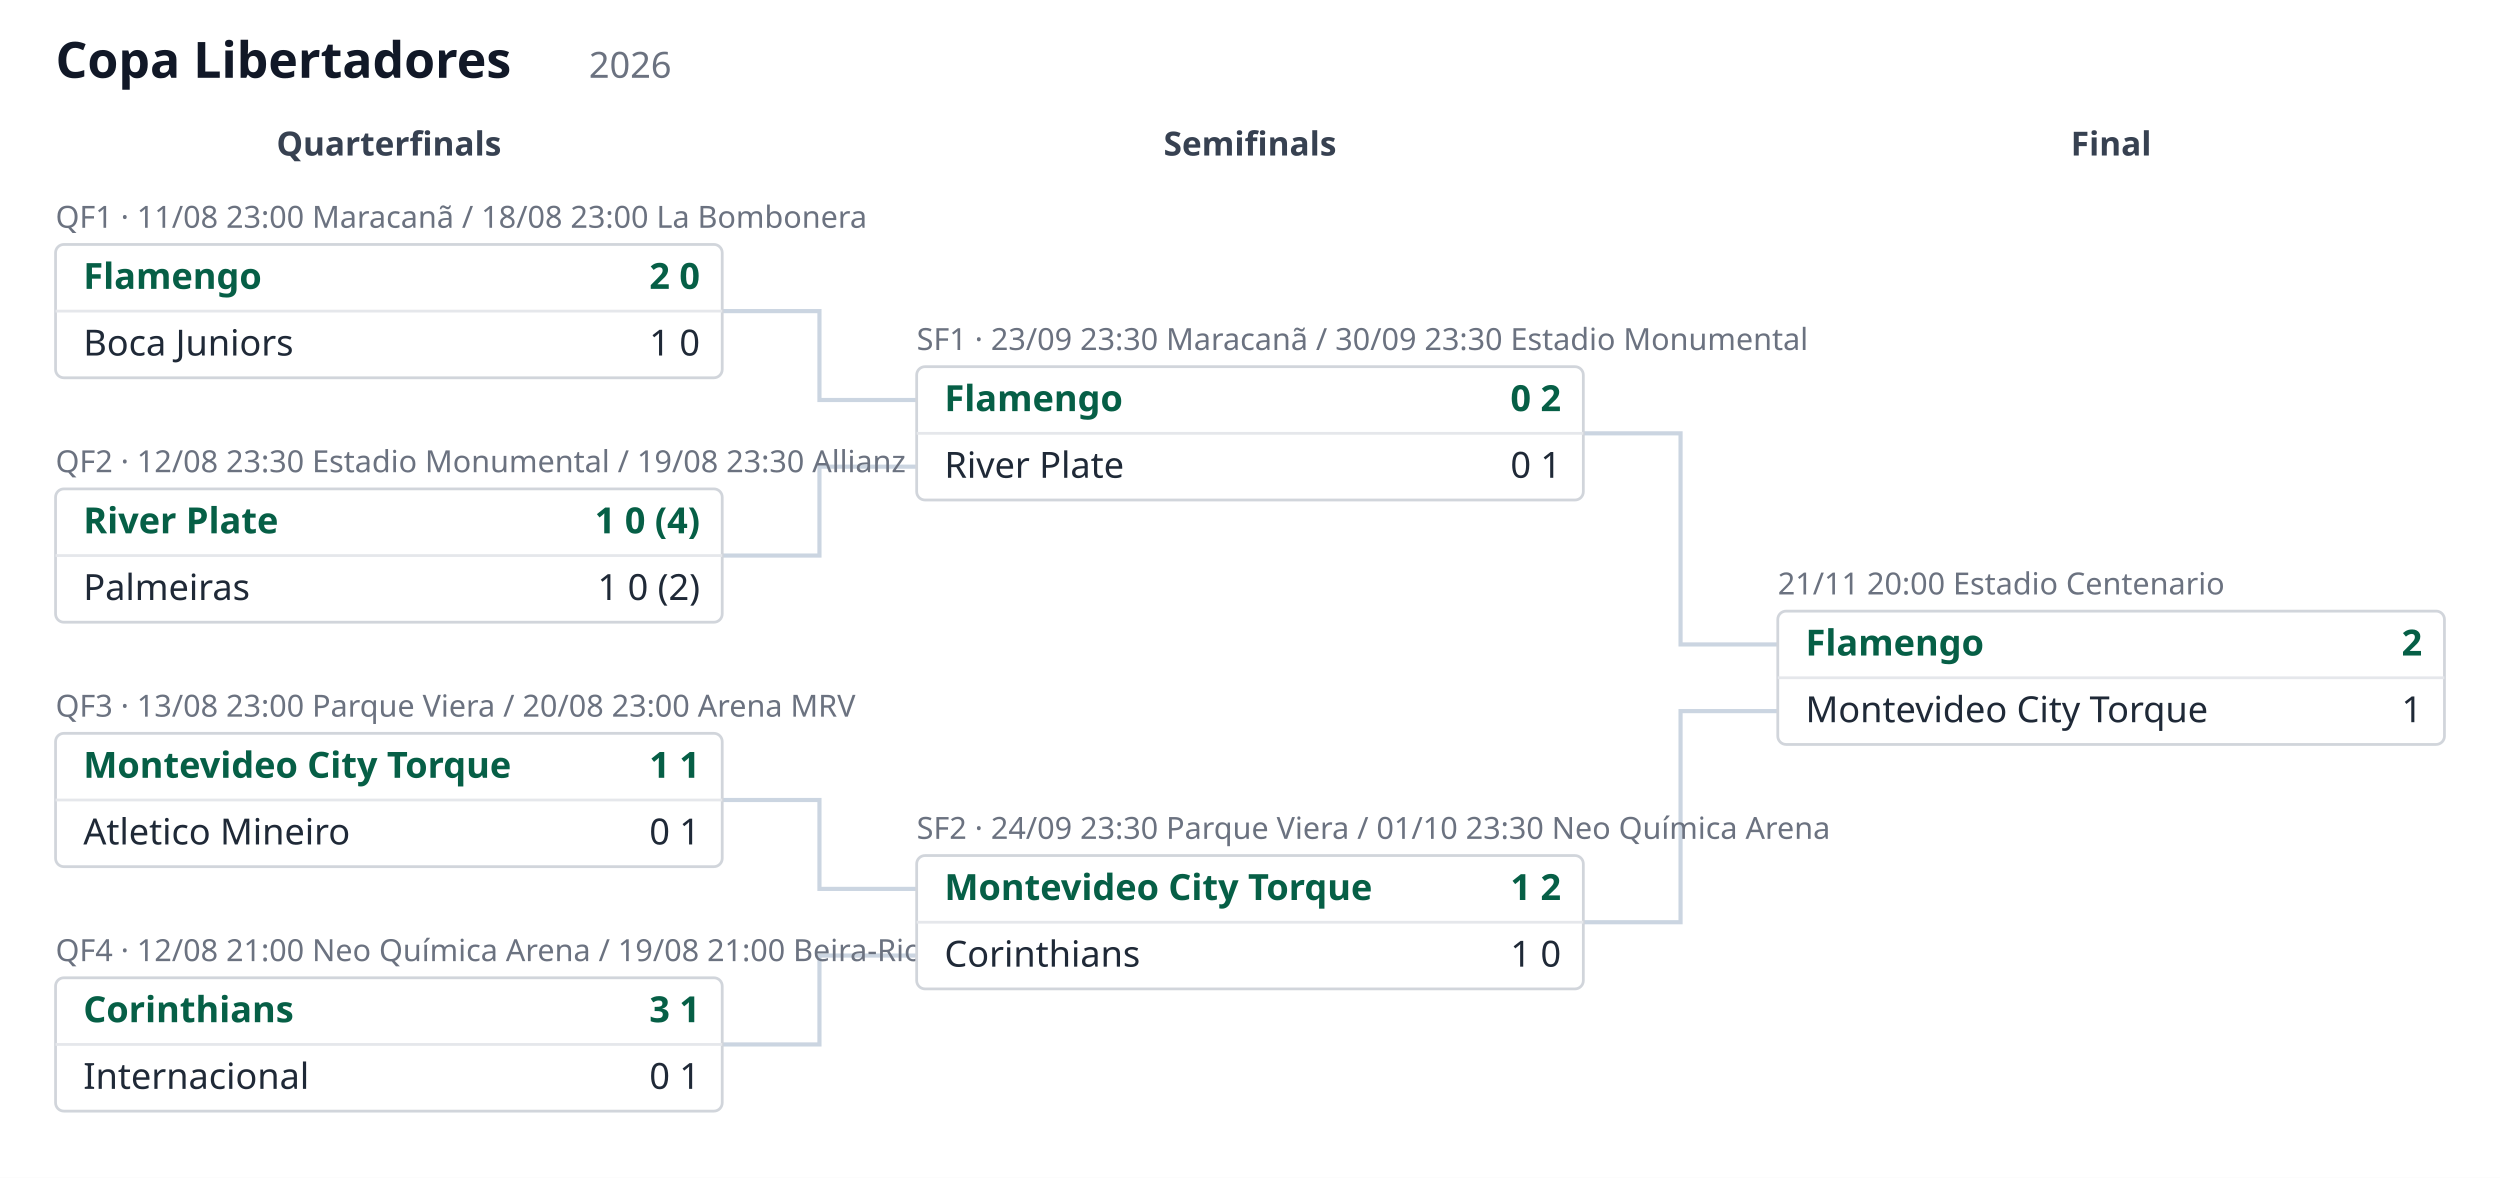
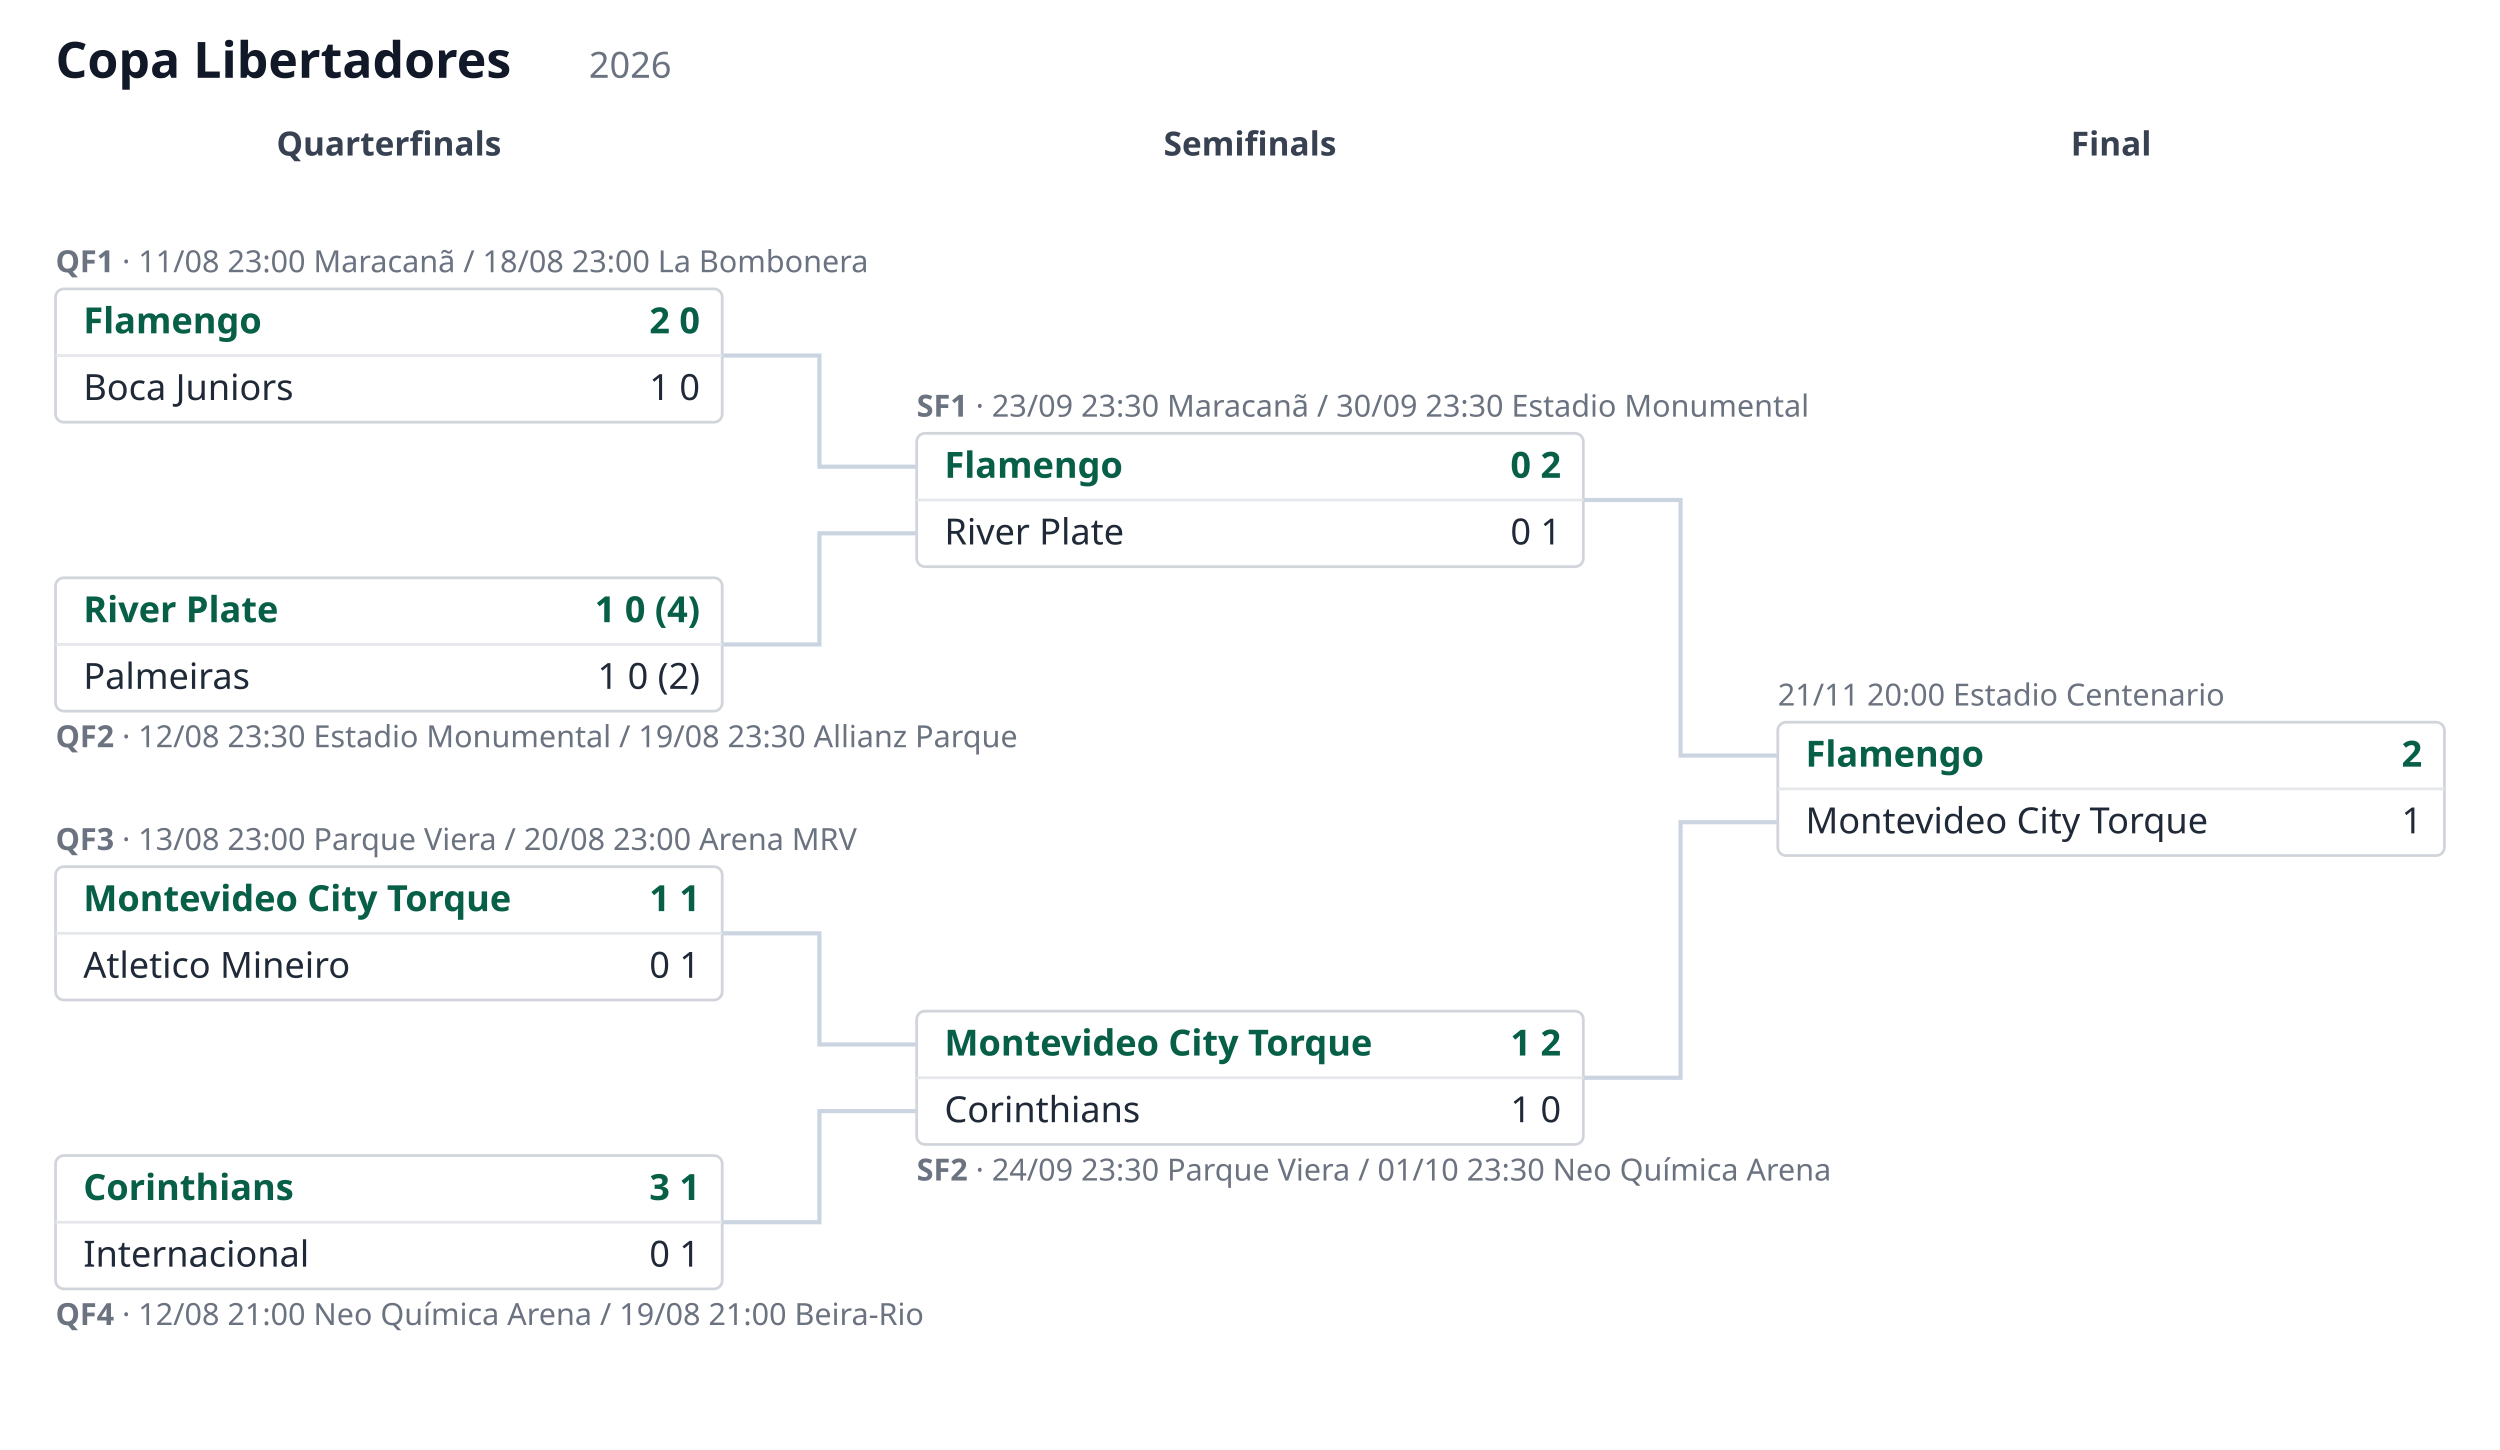
- <svg xmlns="http://www.w3.org/2000/svg" viewBox="0 0 900 424" width="900" height="424" font-family="sans-serif">
+ <svg xmlns="http://www.w3.org/2000/svg" viewBox="0 0 900 522" width="900" height="522" font-family="sans-serif">
  <style>
  .pd-bg { fill: #ffffff; }
  .pd-title { font: 600 18px sans-serif; fill: #111827; }
  .pd-season { font: 400 13px sans-serif; fill: #6b7280; }
  .pd-header { font: 600 12px sans-serif; fill: #374151; text-anchor: middle; }
  .pd-meta { font: 400 11px sans-serif; fill: #6b7280; }
+   .pd-meta-id { font-weight: 700; }
  .pd-box { fill: #ffffff; stroke: #d1d5db; stroke-width: 1; }
  .pd-divider { stroke: #e5e7eb; stroke-width: 1; }
  .pd-team { font: 400 13px sans-serif; fill: #1f2937; }
  .pd-score { font: 400 13px sans-serif; fill: #1f2937; text-anchor: end; }
  .pd-win .pd-team, .pd-win .pd-score { font-weight: 700; fill: #065f46; }
  .pd-crest-frame { fill: none; stroke: #d1d5db; stroke-width: 1; }
  .pd-link { fill: none; stroke: #cbd5e1; stroke-width: 1.5; }
  @media (prefers-color-scheme: dark) {
    .pd-bg { fill: #0f172a; }
    .pd-title { fill: #f8fafc; }
    .pd-season { fill: #94a3b8; }
    .pd-header { fill: #cbd5e1; }
    .pd-meta { fill: #94a3b8; }
    .pd-box { fill: #1e293b; stroke: #334155; }
    .pd-divider { stroke: #334155; }
    .pd-team { fill: #e5e7eb; }
    .pd-score { fill: #e5e7eb; }
    .pd-win .pd-team, .pd-win .pd-score { fill: #34d399; }
    .pd-crest-frame { stroke: #334155; }
    .pd-link { stroke: #475569; }
  }</style>
-   <rect class="pd-bg" width="900" height="424" />
+   <rect class="pd-bg" width="900" height="522" />
  <text class="pd-title" x="20" y="28">Copa Libertadores</text>
  <text class="pd-season" x="212" y="28">2026</text>
  <text class="pd-header" x="140" y="56">Quarterfinals</text>
  <text class="pd-header" x="450" y="56">Semifinals</text>
  <text class="pd-header" x="760" y="56">Final</text>
-   <path class="pd-link" d="M 260 112 L 295 112 L 295 144 L 330 144" />
-   <path class="pd-link" d="M 260 200 L 295 200 L 295 168 L 330 168" />
-   <path class="pd-link" d="M 260 288 L 295 288 L 295 320 L 330 320" />
-   <path class="pd-link" d="M 260 376 L 295 376 L 295 344 L 330 344" />
-   <path class="pd-link" d="M 570 156 L 605 156 L 605 232 L 640 232" />
-   <path class="pd-link" d="M 570 332 L 605 332 L 605 256 L 640 256" />
-   <text class="pd-meta" x="20" y="82">QF1 · 11/08 23:00 Maracanã / 18/08 23:00 La Bombonera</text>
-   <rect class="pd-box" x="20" y="88" width="240" height="48" rx="3" />
-   <line class="pd-divider" x1="20" y1="112" x2="260" y2="112" />
+   <path class="pd-link" d="M 260 128 L 295 128 L 295 168 L 330 168" />
+   <path class="pd-link" d="M 260 232 L 295 232 L 295 192 L 330 192" />
+   <path class="pd-link" d="M 260 336 L 295 336 L 295 376 L 330 376" />
+   <path class="pd-link" d="M 260 440 L 295 440 L 295 400 L 330 400" />
+   <path class="pd-link" d="M 570 180 L 605 180 L 605 272 L 640 272" />
+   <path class="pd-link" d="M 570 388 L 605 388 L 605 296 L 640 296" />
+   <text class="pd-meta" x="20" y="98">
+     <tspan class="pd-meta-id">QF1</tspan> · 11/08 23:00 Maracanã / 18/08 23:00 La Bombonera</text>
+   <rect class="pd-box" x="20" y="104" width="240" height="48" rx="3" />
+   <line class="pd-divider" x1="20" y1="128" x2="260" y2="128" />
  <g class="pd-win">
-     <text class="pd-team" x="30" y="104">Flamengo</text>
-     <text class="pd-score" x="252" y="104">2 0</text>
+     <text class="pd-team" x="30" y="120">Flamengo</text>
+     <text class="pd-score" x="252" y="120">2 0</text>
  </g>
  <g class="">
-     <text class="pd-team" x="30" y="128">Boca Juniors</text>
-     <text class="pd-score" x="252" y="128">1 0</text>
+     <text class="pd-team" x="30" y="144">Boca Juniors</text>
+     <text class="pd-score" x="252" y="144">1 0</text>
  </g>
-   <text class="pd-meta" x="20" y="170">QF2 · 12/08 23:30 Estadio Monumental / 19/08 23:30 Allianz Parque</text>
-   <rect class="pd-box" x="20" y="176" width="240" height="48" rx="3" />
-   <line class="pd-divider" x1="20" y1="200" x2="260" y2="200" />
+   <text class="pd-meta" x="20" y="269">
+     <tspan class="pd-meta-id">QF2</tspan> · 12/08 23:30 Estadio Monumental / 19/08 23:30 Allianz Parque</text>
+   <rect class="pd-box" x="20" y="208" width="240" height="48" rx="3" />
+   <line class="pd-divider" x1="20" y1="232" x2="260" y2="232" />
  <g class="pd-win">
-     <text class="pd-team" x="30" y="192">River Plate</text>
-     <text class="pd-score" x="252" y="192">1 0 (4)</text>
+     <text class="pd-team" x="30" y="224">River Plate</text>
+     <text class="pd-score" x="252" y="224">1 0 (4)</text>
  </g>
  <g class="">
-     <text class="pd-team" x="30" y="216">Palmeiras</text>
-     <text class="pd-score" x="252" y="216">1 0 (2)</text>
+     <text class="pd-team" x="30" y="248">Palmeiras</text>
+     <text class="pd-score" x="252" y="248">1 0 (2)</text>
  </g>
-   <text class="pd-meta" x="20" y="258">QF3 · 13/08 23:00 Parque Viera / 20/08 23:00 Arena MRV</text>
-   <rect class="pd-box" x="20" y="264" width="240" height="48" rx="3" />
-   <line class="pd-divider" x1="20" y1="288" x2="260" y2="288" />
+   <text class="pd-meta" x="20" y="306">
+     <tspan class="pd-meta-id">QF3</tspan> · 13/08 23:00 Parque Viera / 20/08 23:00 Arena MRV</text>
+   <rect class="pd-box" x="20" y="312" width="240" height="48" rx="3" />
+   <line class="pd-divider" x1="20" y1="336" x2="260" y2="336" />
  <g class="pd-win">
-     <text class="pd-team" x="30" y="280">Montevideo City Torque</text>
-     <text class="pd-score" x="252" y="280">1 1</text>
+     <text class="pd-team" x="30" y="328">Montevideo City Torque</text>
+     <text class="pd-score" x="252" y="328">1 1</text>
  </g>
  <g class="">
-     <text class="pd-team" x="30" y="304">Atletico Mineiro</text>
-     <text class="pd-score" x="252" y="304">0 1</text>
+     <text class="pd-team" x="30" y="352">Atletico Mineiro</text>
+     <text class="pd-score" x="252" y="352">0 1</text>
  </g>
-   <text class="pd-meta" x="20" y="346">QF4 · 12/08 21:00 Neo Química Arena / 19/08 21:00 Beira-Rio</text>
-   <rect class="pd-box" x="20" y="352" width="240" height="48" rx="3" />
-   <line class="pd-divider" x1="20" y1="376" x2="260" y2="376" />
+   <text class="pd-meta" x="20" y="477">
+     <tspan class="pd-meta-id">QF4</tspan> · 12/08 21:00 Neo Química Arena / 19/08 21:00 Beira-Rio</text>
+   <rect class="pd-box" x="20" y="416" width="240" height="48" rx="3" />
+   <line class="pd-divider" x1="20" y1="440" x2="260" y2="440" />
  <g class="pd-win">
-     <text class="pd-team" x="30" y="368">Corinthians</text>
-     <text class="pd-score" x="252" y="368">3 1</text>
+     <text class="pd-team" x="30" y="432">Corinthians</text>
+     <text class="pd-score" x="252" y="432">3 1</text>
  </g>
  <g class="">
-     <text class="pd-team" x="30" y="392">Internacional</text>
-     <text class="pd-score" x="252" y="392">0 1</text>
+     <text class="pd-team" x="30" y="456">Internacional</text>
+     <text class="pd-score" x="252" y="456">0 1</text>
  </g>
-   <text class="pd-meta" x="330" y="126">SF1 · 23/09 23:30 Maracanã / 30/09 23:30 Estadio Monumental</text>
-   <rect class="pd-box" x="330" y="132" width="240" height="48" rx="3" />
-   <line class="pd-divider" x1="330" y1="156" x2="570" y2="156" />
+   <text class="pd-meta" x="330" y="150">
+     <tspan class="pd-meta-id">SF1</tspan> · 23/09 23:30 Maracanã / 30/09 23:30 Estadio Monumental</text>
+   <rect class="pd-box" x="330" y="156" width="240" height="48" rx="3" />
+   <line class="pd-divider" x1="330" y1="180" x2="570" y2="180" />
  <g class="pd-win">
-     <text class="pd-team" x="340" y="148">Flamengo</text>
-     <text class="pd-score" x="562" y="148">0 2</text>
+     <text class="pd-team" x="340" y="172">Flamengo</text>
+     <text class="pd-score" x="562" y="172">0 2</text>
  </g>
  <g class="">
-     <text class="pd-team" x="340" y="172">River Plate</text>
-     <text class="pd-score" x="562" y="172">0 1</text>
+     <text class="pd-team" x="340" y="196">River Plate</text>
+     <text class="pd-score" x="562" y="196">0 1</text>
  </g>
-   <text class="pd-meta" x="330" y="302">SF2 · 24/09 23:30 Parque Viera / 01/10 23:30 Neo Química Arena</text>
-   <rect class="pd-box" x="330" y="308" width="240" height="48" rx="3" />
-   <line class="pd-divider" x1="330" y1="332" x2="570" y2="332" />
+   <text class="pd-meta" x="330" y="425">
+     <tspan class="pd-meta-id">SF2</tspan> · 24/09 23:30 Parque Viera / 01/10 23:30 Neo Química Arena</text>
+   <rect class="pd-box" x="330" y="364" width="240" height="48" rx="3" />
+   <line class="pd-divider" x1="330" y1="388" x2="570" y2="388" />
  <g class="pd-win">
-     <text class="pd-team" x="340" y="324">Montevideo City Torque</text>
-     <text class="pd-score" x="562" y="324">1 2</text>
+     <text class="pd-team" x="340" y="380">Montevideo City Torque</text>
+     <text class="pd-score" x="562" y="380">1 2</text>
  </g>
  <g class="">
-     <text class="pd-team" x="340" y="348">Corinthians</text>
-     <text class="pd-score" x="562" y="348">1 0</text>
+     <text class="pd-team" x="340" y="404">Corinthians</text>
+     <text class="pd-score" x="562" y="404">1 0</text>
  </g>
-   <text class="pd-meta" x="640" y="214">21/11 20:00 Estadio Centenario</text>
-   <rect class="pd-box" x="640" y="220" width="240" height="48" rx="3" />
-   <line class="pd-divider" x1="640" y1="244" x2="880" y2="244" />
+   <text class="pd-meta" x="640" y="254">21/11 20:00 Estadio Centenario</text>
+   <rect class="pd-box" x="640" y="260" width="240" height="48" rx="3" />
+   <line class="pd-divider" x1="640" y1="284" x2="880" y2="284" />
  <g class="pd-win">
-     <text class="pd-team" x="650" y="236">Flamengo</text>
-     <text class="pd-score" x="872" y="236">2</text>
+     <text class="pd-team" x="650" y="276">Flamengo</text>
+     <text class="pd-score" x="872" y="276">2</text>
  </g>
  <g class="">
-     <text class="pd-team" x="650" y="260">Montevideo City Torque</text>
-     <text class="pd-score" x="872" y="260">1</text>
+     <text class="pd-team" x="650" y="300">Montevideo City Torque</text>
+     <text class="pd-score" x="872" y="300">1</text>
  </g>
</svg>
